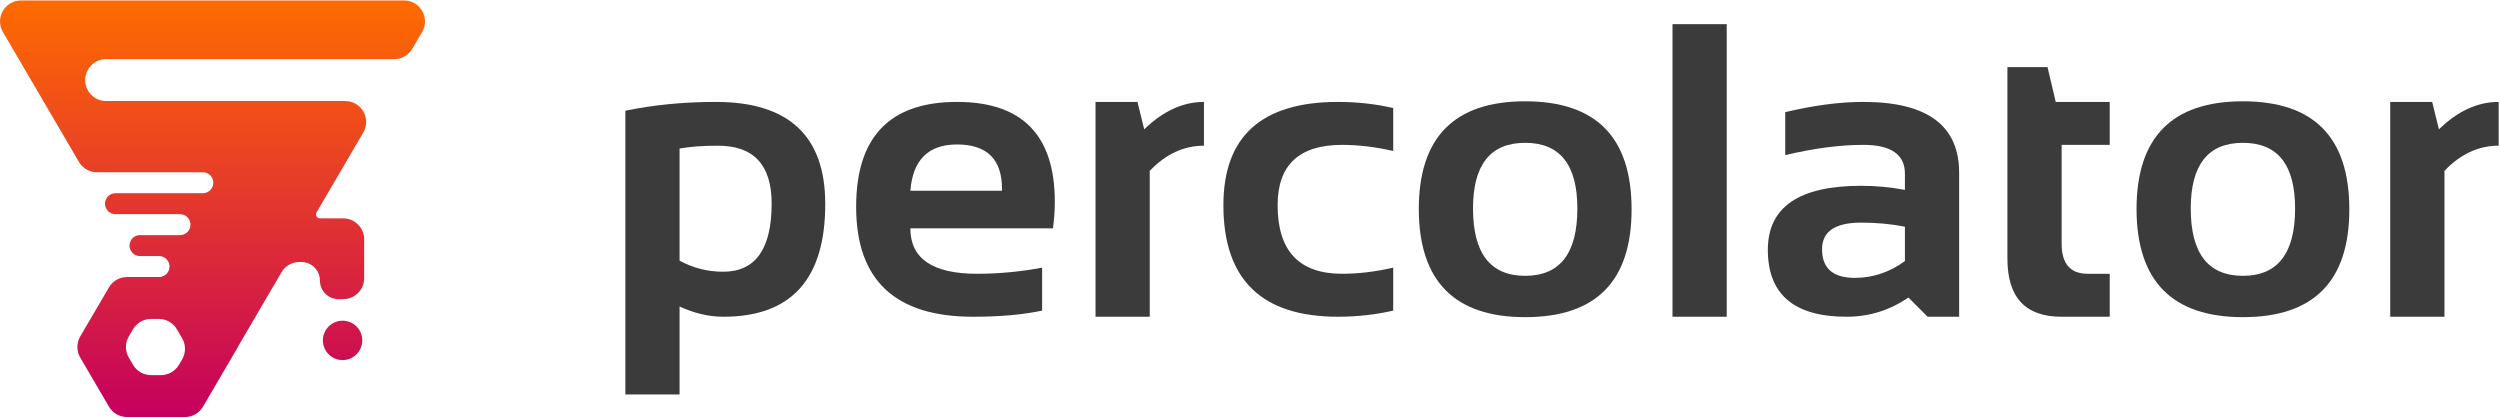
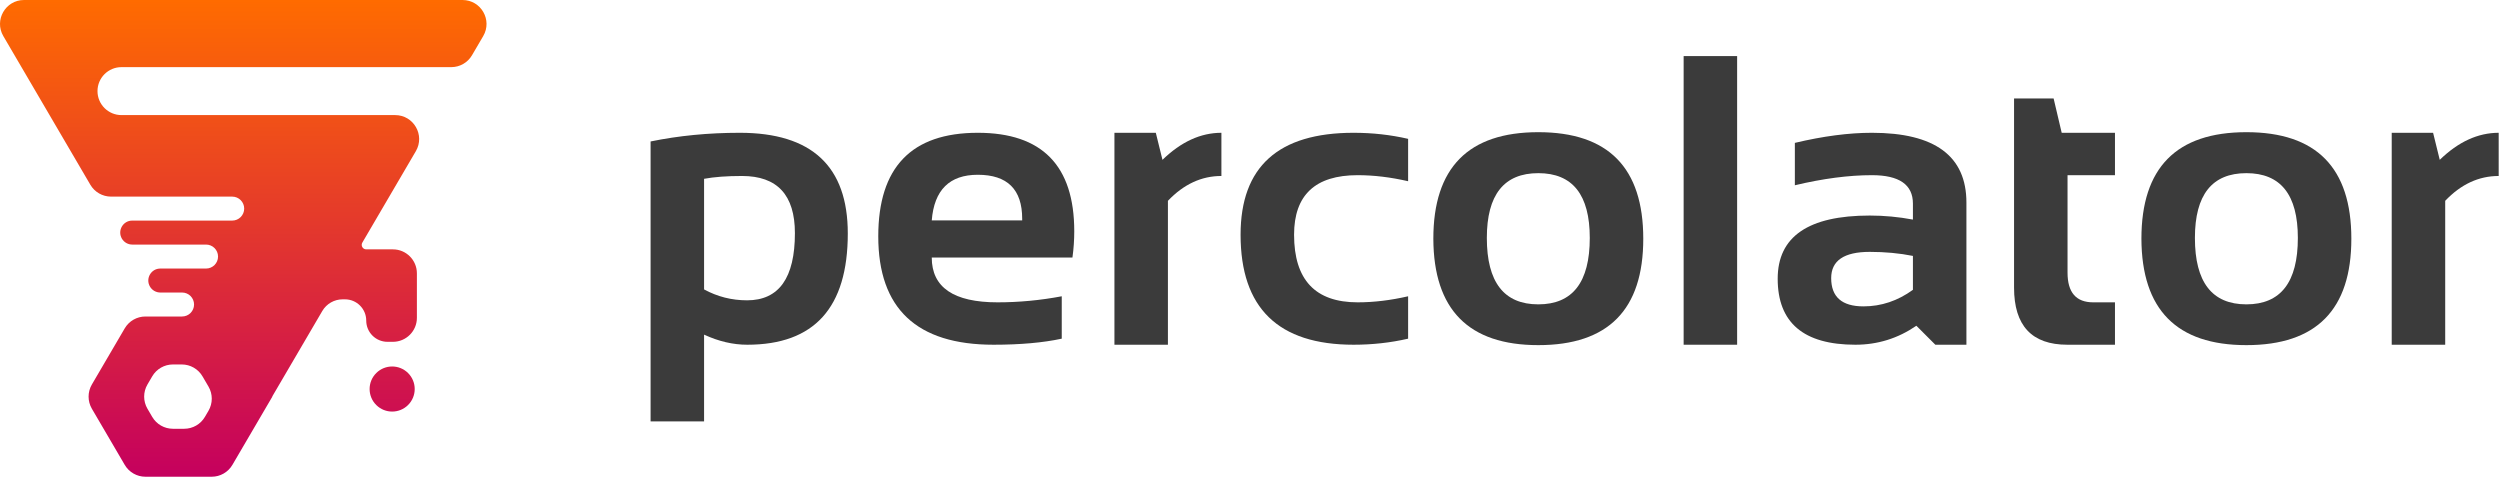
- <svg xmlns="http://www.w3.org/2000/svg" width="1759" height="294" viewBox="0 0 1759 294" fill="none">
-   <path fill-rule="evenodd" clip-rule="evenodd" d="M167.374 244.209C167.391 244.18 167.391 244.143 167.374 244.113C167.356 244.083 167.356 244.047 167.374 244.017L198.09 191.531C200.691 187.087 205.453 184.356 210.602 184.356H212.042C219.253 184.356 225.099 190.202 225.099 197.413C225.099 204.624 230.944 210.47 238.155 210.47H241.499C249.64 210.47 256.24 203.87 256.24 195.729L256.24 168.375C256.24 160.234 249.64 153.634 241.499 153.634H225.099C222.959 153.634 221.628 151.312 222.708 149.466L255.595 93.271C261.346 83.444 254.259 71.084 242.873 71.084L74.667 71.084C66.526 71.084 59.926 64.484 59.926 56.343C59.926 48.201 66.526 41.602 74.667 41.602L277.381 41.602C282.616 41.602 287.459 38.825 290.103 34.306L297.005 22.513C302.756 12.686 295.669 0.327 284.282 0.327L14.763 0.326C3.377 0.326 -3.71 12.686 2.041 22.513L55.528 113.908C58.172 118.427 63.015 121.204 68.251 121.204L142.721 121.204C146.791 121.204 150.091 124.504 150.091 128.574C150.091 132.645 146.791 135.945 142.721 135.945L81.278 135.945C75.585 135.945 72.041 142.125 74.917 147.038C76.239 149.297 78.66 150.686 81.278 150.686L126.648 150.686C130.719 150.686 134.019 153.986 134.019 158.057C134.019 162.127 130.719 165.427 126.648 165.427L98.532 165.427C92.839 165.427 89.295 171.607 92.171 176.52C93.493 178.78 95.914 180.168 98.532 180.168H111.907C115.978 180.168 119.278 183.468 119.278 187.539C119.278 191.609 115.978 194.909 111.907 194.909H89.383C84.148 194.909 79.305 197.686 76.661 202.205L56.464 236.716C53.773 241.315 53.773 247.008 56.464 251.607L76.661 286.118C79.305 290.636 84.148 293.413 89.383 293.413H130.125C135.36 293.413 140.203 290.636 142.848 286.118L167.374 244.209ZM93.567 231.687C96.211 227.169 101.054 224.392 106.289 224.392H111.733C116.969 224.392 121.812 227.169 124.456 231.687L128.142 237.985C130.833 242.584 130.833 248.277 128.142 252.876L125.942 256.635C123.297 261.154 118.454 263.931 113.219 263.931H106.289C101.054 263.931 96.211 261.154 93.567 256.635L90.624 251.607C87.933 247.008 87.933 241.315 90.624 236.716L93.567 231.687Z" fill="url(#paint0_linear)" />
-   <path d="M250.77 229.634C256.271 235.06 256.271 243.938 250.77 249.365C245.373 254.688 236.701 254.688 231.305 249.365C225.804 243.938 225.804 235.06 231.305 229.634C236.701 224.31 245.373 224.31 250.77 229.634Z" fill="url(#paint1_linear)" />
-   <path d="M478.148 183.413C487.65 188.596 497.87 191.187 508.811 191.187C531.556 191.187 542.929 175.208 542.929 143.25C542.929 116.09 530.357 102.51 505.212 102.51C494.368 102.51 485.346 103.182 478.148 104.525V183.413ZM440 77.894C460.058 73.767 481.267 71.703 503.629 71.703C554.973 71.703 580.645 95.648 580.645 143.538C580.645 196.418 556.749 222.858 508.955 222.858C498.782 222.858 488.513 220.458 478.148 215.66V277.561H440V77.894Z" fill="#3B3B3B" />
-   <path d="M673.353 71.703C719.227 71.703 742.164 95.12 742.164 141.954C742.164 148.192 741.732 154.43 740.869 160.668H640.531C640.531 181.974 656.174 192.627 687.461 192.627C702.72 192.627 717.98 191.187 733.239 188.308V218.539C719.899 221.418 703.68 222.858 684.582 222.858C629.782 222.858 602.383 197.089 602.383 145.553C602.383 96.32 626.04 71.703 673.353 71.703ZM640.531 134.18H705.024V133.029C705.024 112.107 694.467 101.646 673.353 101.646C653.199 101.646 642.259 112.491 640.531 134.18Z" fill="#3B3B3B" />
-   <path d="M770.812 222.858V71.703H800.323L805.073 90.993C818.317 78.133 832.329 71.703 847.108 71.703V102.51C832.905 102.51 820.189 108.412 808.96 120.217V222.858H770.812Z" fill="#3B3B3B" />
-   <path d="M980.268 218.539C967.792 221.418 954.836 222.858 941.4 222.858C887.656 222.858 860.784 196.705 860.784 144.401C860.784 95.936 887.656 71.703 941.4 71.703C954.836 71.703 967.792 73.143 980.268 76.022V106.253C967.792 103.374 955.795 101.934 944.279 101.934C914.048 101.934 898.933 116.09 898.933 144.401C898.933 176.552 914.048 192.627 944.279 192.627C955.795 192.627 967.792 191.187 980.268 188.308V218.539Z" fill="#3B3B3B" />
-   <path d="M1036.41 146.705C1036.41 178.279 1048.65 194.066 1073.12 194.066C1097.59 194.066 1109.83 178.279 1109.83 146.705C1109.83 115.898 1097.59 100.495 1073.12 100.495C1048.65 100.495 1036.41 115.898 1036.41 146.705ZM998.263 147.28C998.263 96.608 1023.22 71.272 1073.12 71.272C1123.02 71.272 1147.98 96.608 1147.98 147.28C1147.98 197.857 1123.02 223.145 1073.12 223.145C1023.41 223.145 998.455 197.857 998.263 147.28Z" fill="#3B3B3B" />
-   <path d="M1214.92 17V222.858H1176.77V17H1214.92Z" fill="#3B3B3B" />
-   <path d="M1243.85 175.784C1243.85 145.745 1265.73 130.725 1309.5 130.725C1319.77 130.725 1330.03 131.685 1340.3 133.605V122.232C1340.3 108.7 1330.56 101.934 1311.08 101.934C1294.57 101.934 1276.24 104.333 1256.09 109.132V78.901C1276.24 74.103 1294.57 71.703 1311.08 71.703C1355.99 71.703 1378.45 88.306 1378.45 121.512V222.858H1356.28L1342.75 209.326C1329.6 218.347 1315.11 222.858 1299.28 222.858C1262.33 222.858 1243.85 207.166 1243.85 175.784ZM1340.3 159.517C1330.71 157.597 1320.44 156.638 1309.5 156.638C1291.17 156.638 1282 162.876 1282 175.352C1282 188.788 1289.68 195.506 1305.03 195.506C1317.7 195.506 1329.46 191.571 1340.3 183.701V159.517Z" fill="#3B3B3B" />
-   <path d="M1412.42 47.231H1440.64L1446.4 71.703H1484.4V101.934H1450.57V171.465C1450.57 185.573 1456.67 192.627 1468.86 192.627H1484.4V222.858H1450.43C1425.09 222.858 1412.42 209.278 1412.42 182.118V47.231Z" fill="#3B3B3B" />
-   <path d="M1541.41 146.705C1541.41 178.279 1553.65 194.066 1578.12 194.066C1602.59 194.066 1614.83 178.279 1614.83 146.705C1614.83 115.898 1602.59 100.495 1578.12 100.495C1553.65 100.495 1541.41 115.898 1541.41 146.705ZM1503.26 147.28C1503.26 96.608 1528.21 71.272 1578.12 71.272C1628.02 71.272 1652.98 96.608 1652.98 147.28C1652.98 197.857 1628.02 223.145 1578.12 223.145C1528.41 223.145 1503.45 197.857 1503.26 147.28Z" fill="#3B3B3B" />
-   <path d="M1681.77 222.858V71.703H1711.28L1716.03 90.993C1729.27 78.133 1743.28 71.703 1758.06 71.703V102.51C1743.86 102.51 1731.14 108.412 1719.92 120.217V222.858H1681.77Z" fill="#3B3B3B" />
+ <svg xmlns="http://www.w3.org/2000/svg" width="1783" height="340" viewBox="0 0 1783 340" fill="none">
+   <path fill-rule="evenodd" clip-rule="evenodd" d="M194.213 282.92C194.234 282.886 194.234 282.843 194.213 282.809C194.193 282.774 194.193 282.732 194.213 282.697L229.856 221.809C232.873 216.655 238.399 213.487 244.374 213.487H246.044C254.412 213.487 261.195 220.268 261.195 228.633C261.195 236.999 267.978 243.78 276.346 243.78H280.225C289.672 243.78 297.33 236.124 297.33 226.679L297.33 194.948C297.33 185.503 289.672 177.847 280.225 177.847H261.195C258.713 177.847 257.167 175.153 258.421 173.011L296.582 107.821C303.256 96.421 295.032 82.083 281.819 82.083L86.64 82.083C77.194 82.083 69.535 74.427 69.535 64.983C69.535 55.538 77.194 47.882 86.64 47.882L321.861 47.882C327.936 47.882 333.555 44.66 336.624 39.419L344.632 25.738C351.305 14.338 343.081 8.4314e-05 329.869 8.08964e-05L17.131 0C3.919 -3.41763e-06 -4.305 14.338 2.368 25.738L64.433 131.762C67.501 137.004 73.12 140.226 79.195 140.226L165.607 140.226C170.331 140.226 174.16 144.054 174.16 148.776C174.16 153.498 170.331 157.326 165.607 157.326L94.312 157.326C87.706 157.326 83.594 164.495 86.93 170.195C88.465 172.816 91.274 174.427 94.312 174.427L146.957 174.427C151.681 174.427 155.51 178.255 155.51 182.977C155.51 187.7 151.681 191.528 146.957 191.528L114.332 191.528C107.726 191.528 103.614 198.697 106.951 204.397C108.485 207.018 111.295 208.628 114.332 208.628H129.852C134.576 208.628 138.405 212.457 138.405 217.179C138.405 221.901 134.576 225.729 129.852 225.729H103.717C97.642 225.729 92.023 228.951 88.954 234.192L65.519 274.227C62.396 279.562 62.396 286.167 65.519 291.502L88.954 331.537C92.023 336.779 97.642 340 103.717 340H150.992C157.067 340 162.686 336.779 165.754 331.537L194.213 282.92ZM108.571 268.394C111.64 263.152 117.259 259.93 123.334 259.93H129.651C135.726 259.93 141.345 263.152 144.414 268.394L148.69 275.699C151.813 281.035 151.813 287.639 148.69 292.974L146.137 297.335C143.069 302.577 137.45 305.799 131.375 305.799H123.334C117.259 305.799 111.64 302.577 108.571 297.335L105.156 291.502C102.033 286.167 102.033 279.562 105.156 274.227L108.571 268.394Z" fill="url(#paint0_linear)" />
+   <path d="M290.983 266.011C297.366 272.307 297.366 282.605 290.983 288.901C284.721 295.077 274.658 295.077 268.396 288.901C262.013 282.605 262.013 272.307 268.396 266.012C274.658 259.836 284.721 259.836 290.983 266.011Z" fill="url(#paint1_linear)" />
+   <path d="M502.148 206.413C511.65 211.596 521.87 214.187 532.811 214.187C555.556 214.187 566.929 198.208 566.929 166.25C566.929 139.09 554.357 125.51 529.212 125.51C518.368 125.51 509.346 126.182 502.148 127.525V206.413ZM464 100.894C484.058 96.767 505.267 94.703 527.629 94.703C578.973 94.703 604.645 118.648 604.645 166.538C604.645 219.418 580.749 245.858 532.955 245.858C522.782 245.858 512.513 243.458 502.148 238.66V300.561H464V100.894Z" fill="#3B3B3B" />
+   <path d="M697.353 94.703C743.227 94.703 766.164 118.12 766.164 164.954C766.164 171.192 765.732 177.43 764.869 183.668H664.531C664.531 204.974 680.174 215.627 711.461 215.627C726.72 215.627 741.98 214.187 757.239 211.308V241.539C743.899 244.418 727.68 245.858 708.582 245.858C653.782 245.858 626.383 220.089 626.383 168.553C626.383 119.32 650.04 94.703 697.353 94.703ZM664.531 157.18H729.024V156.029C729.024 135.107 718.467 124.646 697.353 124.646C677.199 124.646 666.259 135.491 664.531 157.18Z" fill="#3B3B3B" />
+   <path d="M794.812 245.858V94.703H824.323L829.073 113.994C842.317 101.133 856.329 94.703 871.108 94.703V125.51C856.905 125.51 844.189 131.412 832.96 143.217V245.858H794.812Z" fill="#3B3B3B" />
+   <path d="M1004.27 241.539C991.792 244.418 978.836 245.858 965.4 245.858C911.656 245.858 884.784 219.705 884.784 167.401C884.784 118.936 911.656 94.703 965.4 94.703C978.836 94.703 991.792 96.143 1004.27 99.022V129.253C991.792 126.374 979.795 124.934 968.279 124.934C938.048 124.934 922.933 139.09 922.933 167.401C922.933 199.552 938.048 215.627 968.279 215.627C979.795 215.627 991.792 214.187 1004.27 211.308V241.539Z" fill="#3B3B3B" />
+   <path d="M1060.41 169.705C1060.41 201.279 1072.65 217.066 1097.12 217.066C1121.59 217.066 1133.83 201.279 1133.83 169.705C1133.83 138.898 1121.59 123.495 1097.12 123.495C1072.65 123.495 1060.41 138.898 1060.41 169.705ZM1022.26 170.28C1022.26 119.608 1047.22 94.272 1097.12 94.272C1147.02 94.272 1171.98 119.608 1171.98 170.28C1171.98 220.857 1147.02 246.145 1097.12 246.145C1047.41 246.145 1022.45 220.857 1022.26 170.28Z" fill="#3B3B3B" />
+   <path d="M1238.92 40V245.858H1200.77V40H1238.92Z" fill="#3B3B3B" />
+   <path d="M1267.85 198.784C1267.85 168.745 1289.73 153.725 1333.5 153.725C1343.77 153.725 1354.03 154.685 1364.3 156.605V145.232C1364.3 131.7 1354.56 124.934 1335.08 124.934C1318.57 124.934 1300.24 127.333 1280.09 132.132V101.901C1300.24 97.103 1318.57 94.703 1335.08 94.703C1379.99 94.703 1402.45 111.306 1402.45 144.512V245.858H1380.28L1366.75 232.326C1353.6 241.347 1339.11 245.858 1323.28 245.858C1286.33 245.858 1267.85 230.166 1267.85 198.784ZM1364.3 182.517C1354.71 180.597 1344.44 179.638 1333.5 179.638C1315.17 179.638 1306 185.876 1306 198.352C1306 211.788 1313.68 218.506 1329.03 218.506C1341.7 218.506 1353.46 214.571 1364.3 206.701V182.517Z" fill="#3B3B3B" />
+   <path d="M1436.42 70.231H1464.64L1470.4 94.703H1508.4V124.934H1474.57V194.465C1474.57 208.573 1480.67 215.627 1492.86 215.627H1508.4V245.858H1474.43C1449.09 245.858 1436.42 232.278 1436.42 205.118V70.231Z" fill="#3B3B3B" />
+   <path d="M1565.41 169.705C1565.41 201.279 1577.65 217.066 1602.12 217.066C1626.59 217.066 1638.83 201.279 1638.83 169.705C1638.83 138.898 1626.59 123.495 1602.12 123.495C1577.65 123.495 1565.41 138.898 1565.41 169.705ZM1527.26 170.28C1527.26 119.608 1552.21 94.272 1602.12 94.272C1652.02 94.272 1676.98 119.608 1676.98 170.28C1676.98 220.857 1652.02 246.145 1602.12 246.145C1552.41 246.145 1527.45 220.857 1527.26 170.28Z" fill="#3B3B3B" />
+   <path d="M1705.77 245.858V94.703H1735.28L1740.03 113.994C1753.27 101.133 1767.28 94.703 1782.06 94.703V125.51C1767.86 125.51 1755.14 131.412 1743.92 143.217V245.858H1705.77Z" fill="#3B3B3B" />
  <defs>
-     <linearGradient id="paint0_linear" x1="149.523" y1="0.326" x2="149.523" y2="293.413" gradientUnits="userSpaceOnUse">
+     <linearGradient id="paint0_linear" x1="173.5" y1="0" x2="173.5" y2="340" gradientUnits="userSpaceOnUse">
      <stop stop-color="#FF6B00" />
      <stop offset="1" stop-color="#C5005E" />
    </linearGradient>
-     <linearGradient id="paint1_linear" x1="149.523" y1="0.326" x2="149.523" y2="293.413" gradientUnits="userSpaceOnUse">
+     <linearGradient id="paint1_linear" x1="173.5" y1="0" x2="173.5" y2="340" gradientUnits="userSpaceOnUse">
      <stop stop-color="#FF6B00" />
      <stop offset="1" stop-color="#C5005E" />
    </linearGradient>
  </defs>
</svg>
